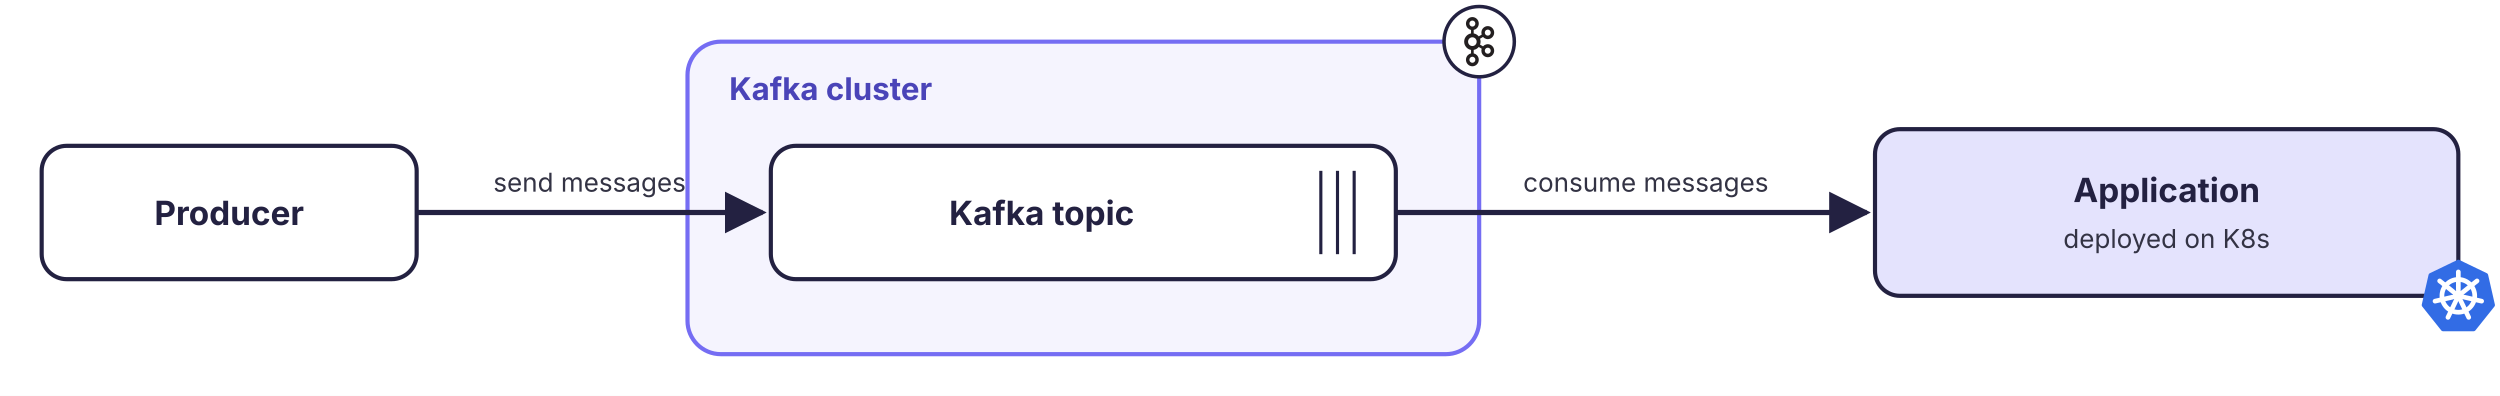
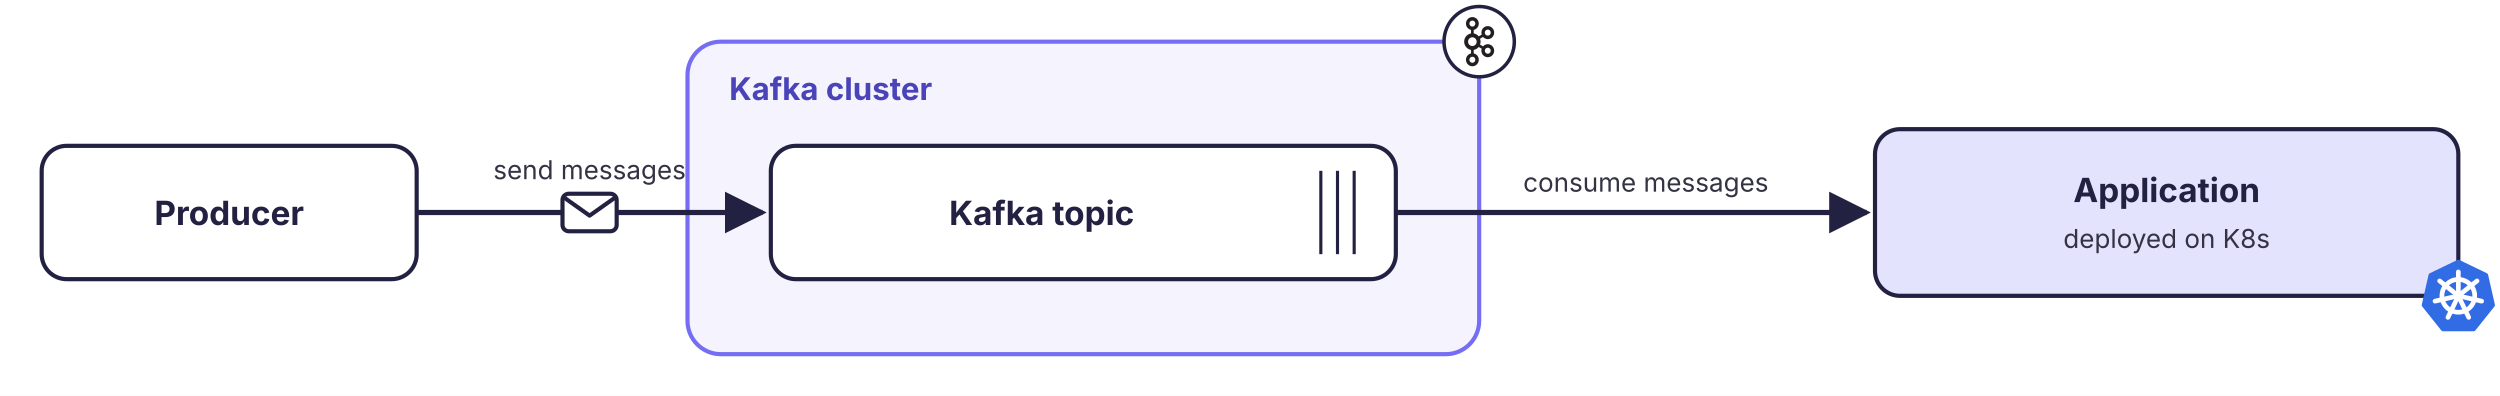
<svg xmlns="http://www.w3.org/2000/svg" viewBox="0 0 1200 190" width="1200" height="190" font-family="Inter, Helvetica, Arial, sans-serif" role="img" aria-labelledby="t d">
  <defs>
    <marker id="arrow" viewBox="0 0 10 10" refX="9" refY="5" markerWidth="8" markerHeight="8" orient="auto-start-reverse">
      <path d="M0 0 L10 5 L0 10 z" fill="#232141" />
    </marker>
    <symbol id="k8s" viewBox="0 0 32 32">
      <polygon points="16.00,1.60 27.73,7.25 30.62,19.94 22.51,30.11 9.49,30.11 1.38,19.94 4.27,7.25" fill="#326CE5" stroke="#326CE5" stroke-width="2" stroke-linejoin="round" />
      <g fill="none" stroke="#ffffff" stroke-width="2" stroke-linecap="round">
        <circle cx="16" cy="16" r="7" />
        <line x1="16.00" y1="13.40" x2="16.00" y2="5.80" />
        <line x1="18.03" y1="14.38" x2="23.97" y2="9.64" />
        <line x1="18.53" y1="16.58" x2="25.94" y2="18.27" />
        <line x1="17.13" y1="18.34" x2="20.43" y2="25.19" />
        <line x1="14.87" y1="18.34" x2="11.57" y2="25.19" />
        <line x1="13.47" y1="16.58" x2="6.06" y2="18.27" />
        <line x1="13.97" y1="14.38" x2="8.03" y2="9.64" />
      </g>
      <circle cx="16" cy="16" r="2.4" fill="#ffffff" />
    </symbol>
    <symbol id="kafka" viewBox="0 0 32 32">
      <circle cx="16" cy="16" r="15" fill="#ffffff" stroke="#232141" stroke-width="1.5" />
      <path transform="translate(5.5 5.5) scale(0.875)" fill="#231F20" d="M9.71 2.136a1.43 1.43 0 0 0-2.047 0h-.007a1.48 1.48 0 0 0-.421 1.042c0 .41.161.777.422 1.039l.007.007c.257.264.616.426 1.019.426.404 0 .766-.162 1.027-.426l.003-.007c.261-.262.421-.629.421-1.039 0-.408-.159-.777-.421-1.042H9.71zM8.683 22.295c.404 0 .766-.167 1.027-.429l.003-.008c.261-.261.421-.631.421-1.036 0-.41-.159-.778-.421-1.044H9.71a1.42 1.42 0 0 0-1.027-.432 1.4 1.4 0 0 0-1.02.432h-.007c-.26.266-.422.634-.422 1.044 0 .406.161.775.422 1.036l.007.008c.258.262.617.429 1.02.429zm7.89-4.462c.359-.096.683-.33.882-.684l.027-.052a1.47 1.47 0 0 0 .114-1.067 1.454 1.454 0 0 0-.675-.896l-.021-.014a1.425 1.425 0 0 0-1.078-.132c-.36.091-.684.335-.881.686-.2.349-.241.75-.146 1.119.099.363.33.691.675.896h.002c.346.203.737.239 1.101.144zm-6.405-7.342a2.083 2.083 0 0 0-1.485-.627c-.58 0-1.103.242-1.482.627-.378.385-.612.916-.612 1.507s.233 1.124.612 1.514a2.08 2.08 0 0 0 2.967 0c.379-.39.612-.923.612-1.514s-.233-1.122-.612-1.507zm-.835-2.51c.843.141 1.6.552 2.178 1.144h.004c.092.093.182.196.265.299l1.446-.851a3.176 3.176 0 0 1-.047-1.808 3.149 3.149 0 0 1 1.456-1.926l.025-.016a3.062 3.062 0 0 1 2.345-.306c.77.21 1.465.721 1.898 1.482v.002c.431.757.518 1.626.313 2.408a3.145 3.145 0 0 1-1.456 1.928l-.198.118h-.02a3.095 3.095 0 0 1-2.154.201 3.127 3.127 0 0 1-1.514-.944l-1.444.848a4.162 4.162 0 0 1 0 2.879l1.444.846c.413-.47.939-.789 1.514-.944a3.041 3.041 0 0 1 2.371.319l.048.023v.002a3.17 3.17 0 0 1 1.408 1.906 3.215 3.215 0 0 1-.313 2.405l-.026.053-.003-.005a3.147 3.147 0 0 1-1.867 1.436 3.096 3.096 0 0 1-2.371-.318v-.006a3.156 3.156 0 0 1-1.456-1.927 3.175 3.175 0 0 1 .047-1.805l-1.446-.848a3.905 3.905 0 0 1-.265.294l-.004.005a3.938 3.938 0 0 1-2.178 1.138v1.699a3.09 3.09 0 0 1 1.56.862l.002.004c.565.572.914 1.368.914 2.243 0 .873-.35 1.664-.914 2.239l-.002.009a3.1 3.1 0 0 1-2.21.931 3.1 3.1 0 0 1-2.206-.93h-.002v-.009a3.186 3.186 0 0 1-.916-2.239c0-.875.35-1.672.916-2.243v-.004h.002a3.1 3.1 0 0 1 1.558-.862v-1.699a3.926 3.926 0 0 1-2.176-1.138l-.006-.005a4.098 4.098 0 0 1-1.173-2.874c0-1.122.452-2.136 1.173-2.872h.006a3.947 3.947 0 0 1 2.176-1.144V6.289a3.137 3.137 0 0 1-1.558-.864h-.002v-.004a3.192 3.192 0 0 1-.916-2.243c0-.871.35-1.669.916-2.243l.002-.002A3.084 3.084 0 0 1 8.683 0c.861 0 1.641.355 2.21.932v.002h.002c.565.574.914 1.372.914 2.243 0 .876-.35 1.667-.914 2.243l-.002.005a3.142 3.142 0 0 1-1.56.864v1.692zm8.121-1.129l-.012-.019a1.452 1.452 0 0 0-.87-.668 1.43 1.43 0 0 0-1.103.146h.002c-.347.2-.58.529-.677.896-.095.365-.054.768.146 1.119l.007.009c.2.347.519.579.874.673.357.103.755.059 1.098-.144l.019-.009a1.47 1.47 0 0 0 .657-.885 1.493 1.493 0 0 0-.141-1.118" />
    </symbol>
+     <symbol id="envelope" viewBox="0 0 28 20">
+       <rect x="1" y="1" width="26" height="18" rx="3" fill="#ffffff" stroke="#232141" stroke-width="2" />
+       <path d="M2 3 L14 11.5 L26 3" fill="none" stroke="#232141" stroke-width="2" stroke-linejoin="round" />
+     </symbol>
  </defs>
  <rect x="0" y="0" width="1200" height="190" fill="#ffffff" />
  <rect x="330" y="20" width="380" height="150" rx="16" fill="#F5F4FE" stroke="#756DF3" stroke-width="2" />
  <text x="350" y="48" font-size="15" font-weight="700" fill="#4a44b8">Kafka cluster</text>
  <rect x="20" y="70" width="180" height="64" rx="12" fill="#ffffff" stroke="#232141" stroke-width="2" />
  <text x="110" y="108" font-size="16" font-weight="700" fill="#232141" text-anchor="middle">Producer</text>
  <line x1="200" y1="102" x2="366" y2="102" stroke="#232141" stroke-width="2.5" marker-end="url(#arrow)" />
-   <text x="283" y="92" font-size="12.5" fill="#333344" text-anchor="middle">send messages</text>
+   <text x="283" y="86" font-size="12.5" fill="#333344" text-anchor="middle">send messages</text>
+   <use href="#envelope" x="269" y="92" width="28" height="20" />
  <rect x="370" y="70" width="300" height="64" rx="12" fill="#ffffff" stroke="#232141" stroke-width="2" />
  <text x="500" y="108" font-size="16" font-weight="700" fill="#232141" text-anchor="middle">Kafka topic</text>
  <line x1="634" y1="82" x2="634" y2="122" stroke="#232141" stroke-width="1.5" />
  <line x1="642" y1="82" x2="642" y2="122" stroke="#232141" stroke-width="1.5" />
  <line x1="650" y1="82" x2="650" y2="122" stroke="#232141" stroke-width="1.5" />
  <line x1="670" y1="102" x2="896" y2="102" stroke="#232141" stroke-width="2.5" marker-end="url(#arrow)" />
  <text x="790" y="92" font-size="12.5" fill="#333344" text-anchor="middle">consume messages</text>
  <rect x="900" y="62" width="280" height="80" rx="12" fill="#E4E3FD" stroke="#232141" stroke-width="2" />
  <text x="1040" y="97" font-size="16" font-weight="700" fill="#232141" text-anchor="middle">Application</text>
  <text x="1040" y="119" font-size="12.5" fill="#333344" text-anchor="middle">deployed on K8s</text>
  <use href="#k8s" x="1162" y="124" width="36" height="36" />
  <use href="#kafka" x="692" y="2" width="36" height="36" />
</svg>
